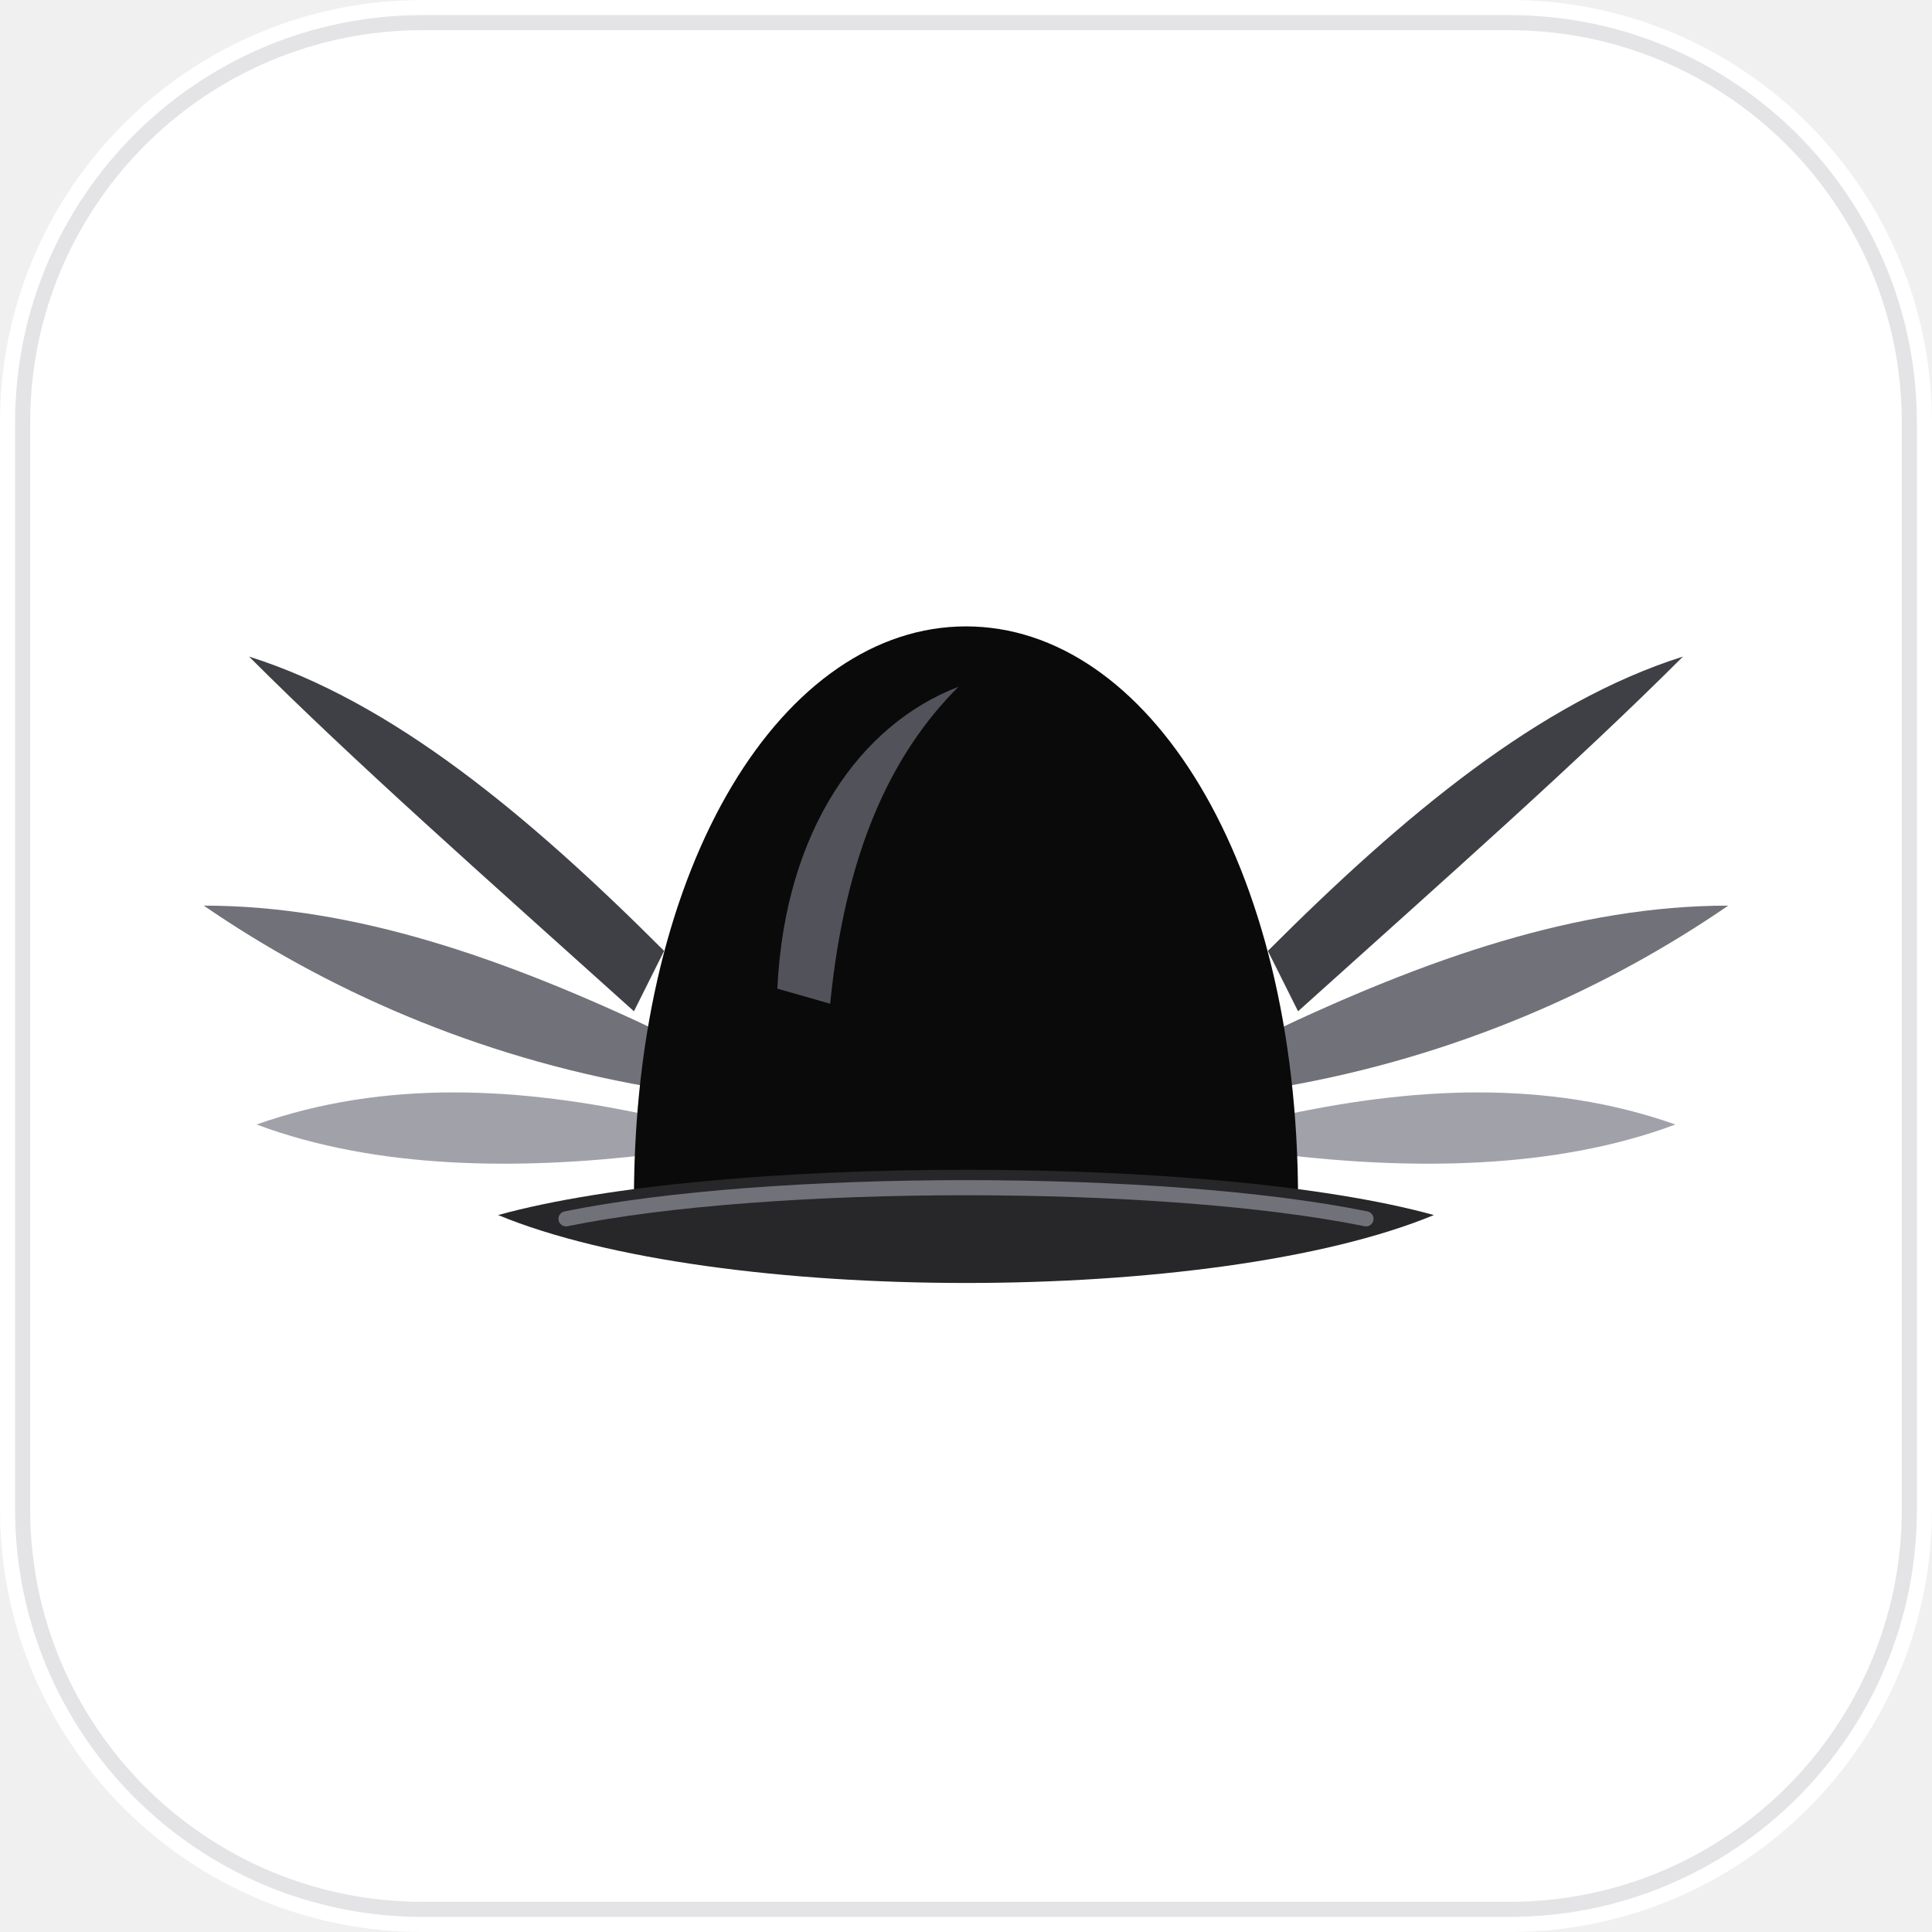
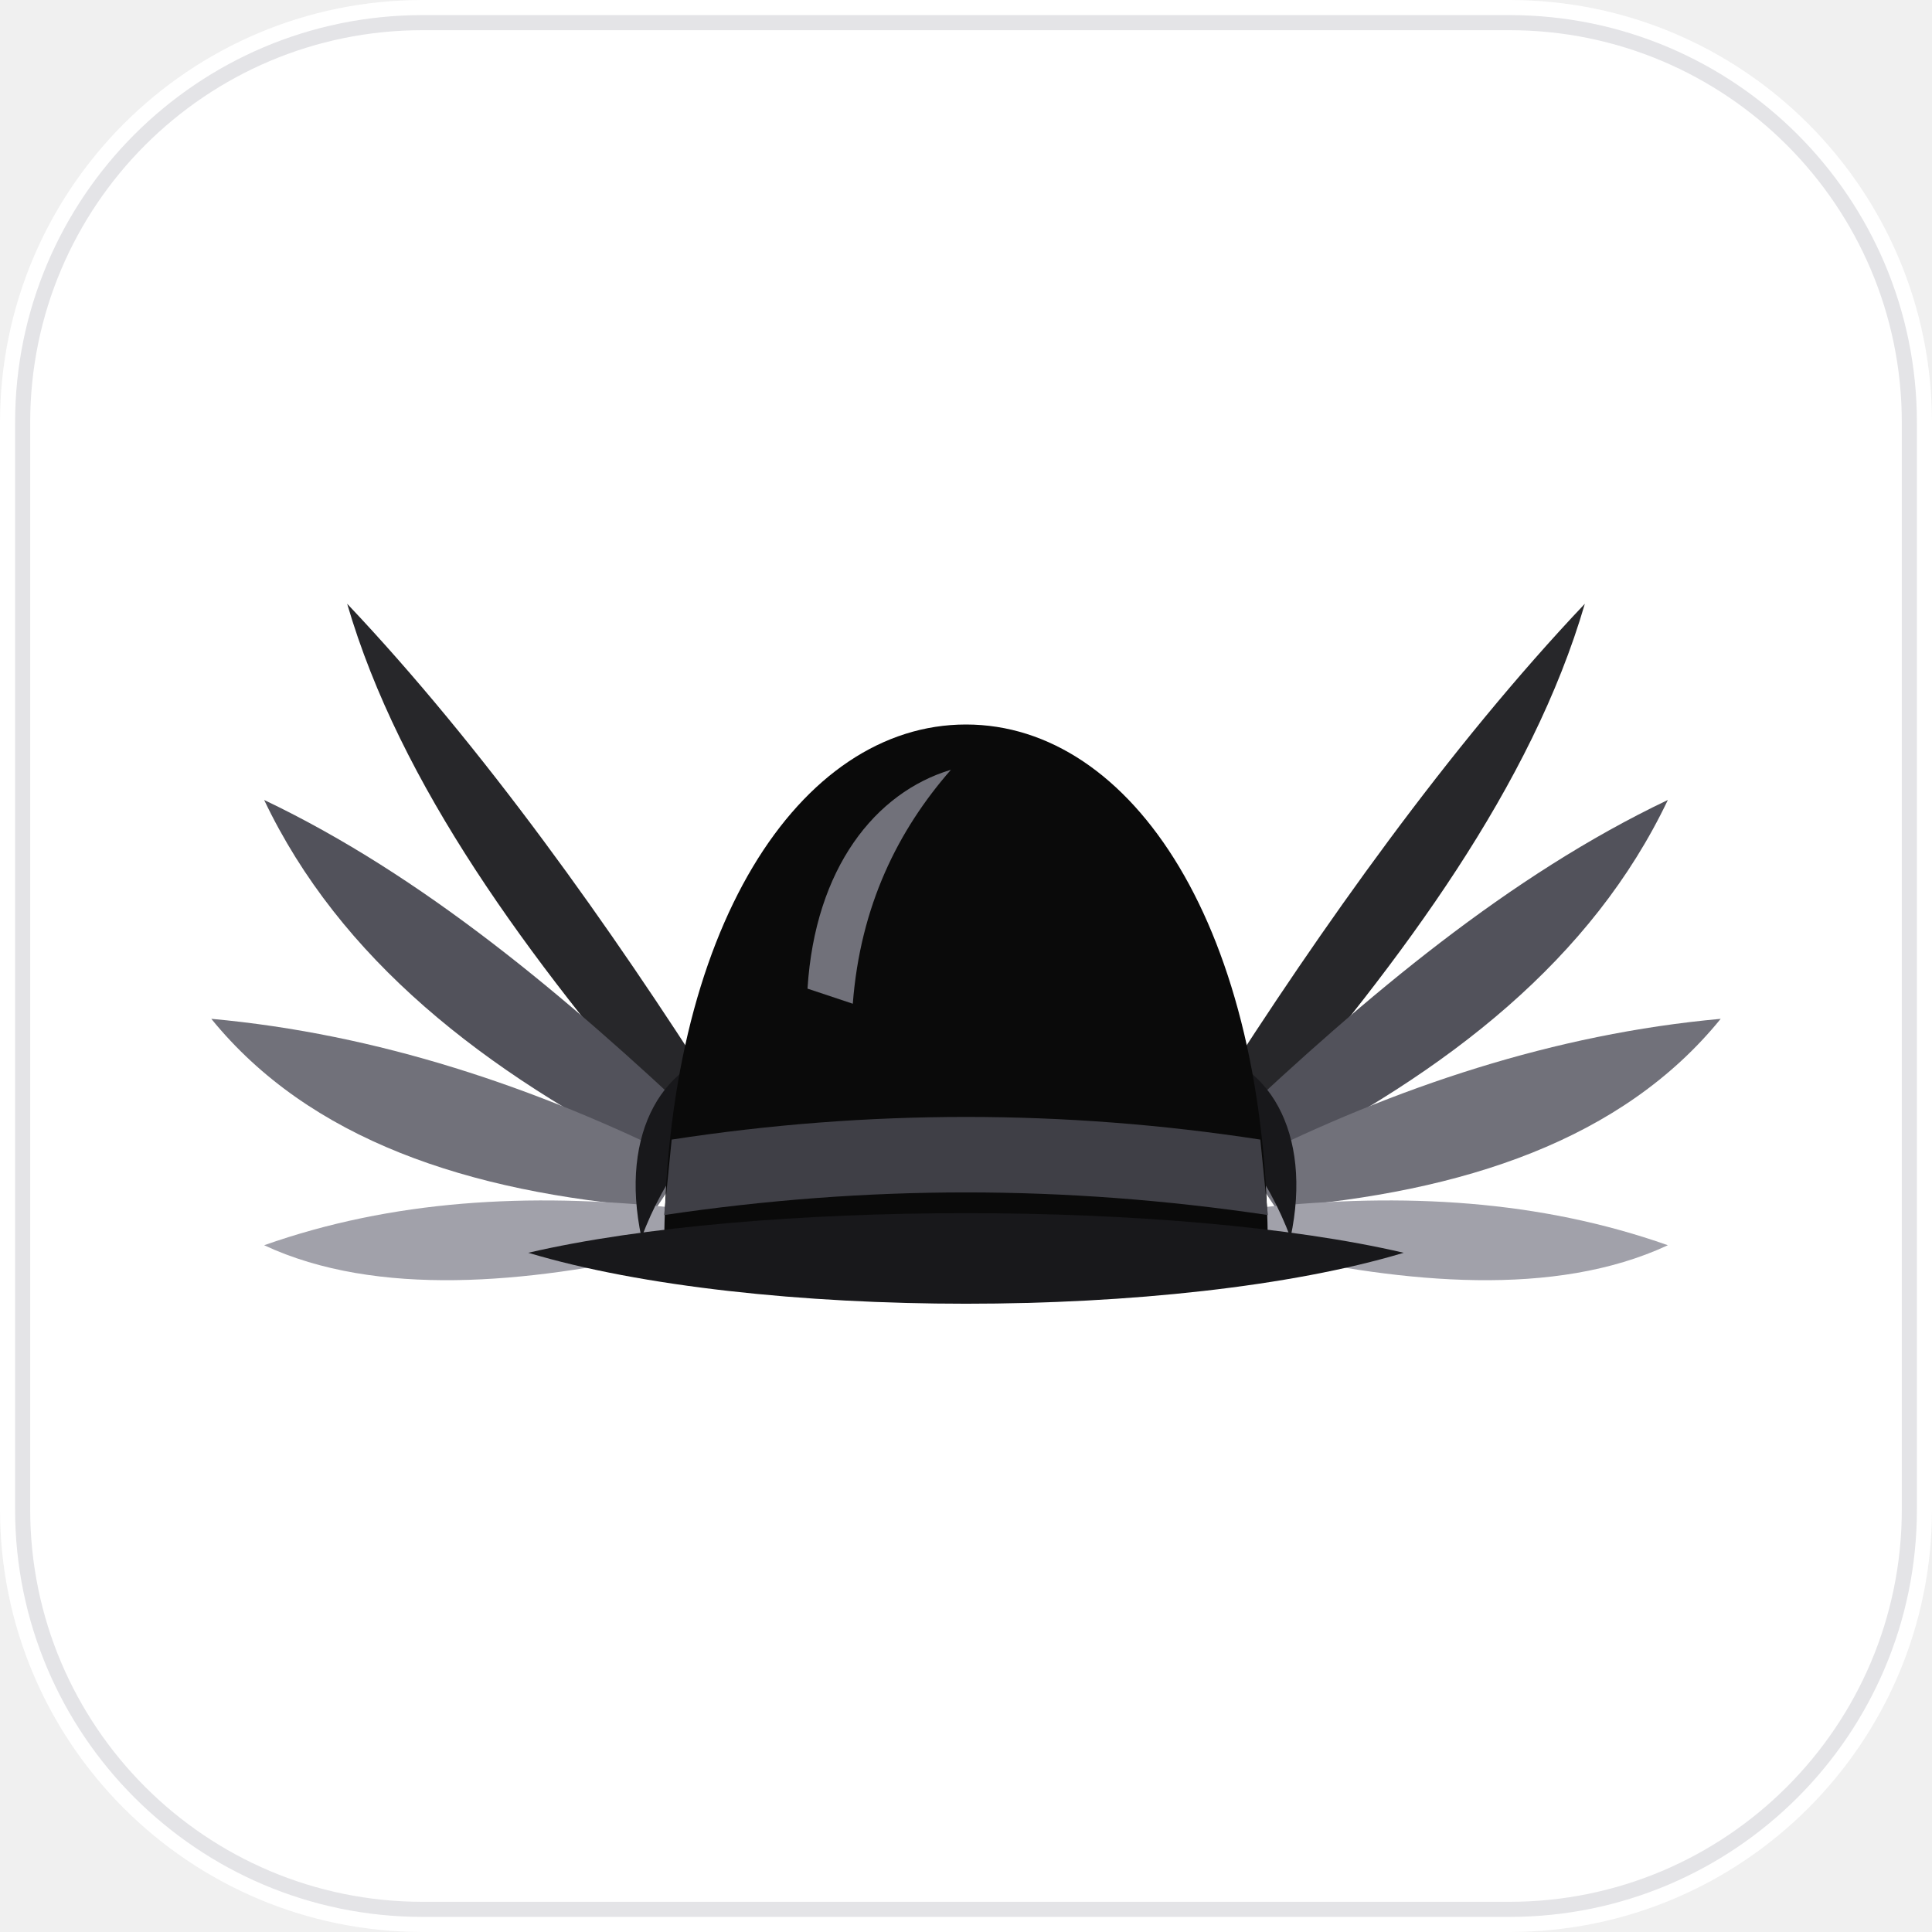
<svg xmlns="http://www.w3.org/2000/svg" viewBox="0 0 512 512" role="img" aria-label="MamaDirect">
  <rect width="512" height="512" rx="112" fill="#ffffff" />
  <rect x="6" y="6" width="500" height="500" rx="106" fill="none" stroke="#e4e4e7" stroke-width="4" />
-   <g transform="translate(0 16)">
-     <path d="M176 236 C140 200 104 170 66 158 C94 186 128 216 168 252 Z" fill="#3f3f46" />
-     <path d="M176 258 C134 238 94 224 54 224 C86 246 126 264 172 272 Z" fill="#71717a" />
-     <path d="M174 280 C138 272 102 270 68 282 C100 294 138 294 172 290 Z" fill="#a1a1aa" />
-     <path d="M336 236 C372 200 408 170 446 158 C418 186 384 216 344 252 Z" fill="#3f3f46" />
-     <path d="M336 258 C378 238 418 224 458 224 C426 246 386 264 340 272 Z" fill="#71717a" />
-     <path d="M338 280 C374 272 410 270 444 282 C412 294 374 294 340 290 Z" fill="#a1a1aa" />
-     <path d="M168 302 C168 212 208 150 256 150 C304 150 344 212 344 302 Z" fill="#0a0a0a" />
-     <path d="M206 246 C208 204 228 176 254 166 C236 184 224 210 220 250 Z" fill="#52525b" />
-     <path d="M132 306 C190 290 322 290 380 306 C322 330 190 330 132 306 Z" fill="#27272a" />
-     <path d="M150 307 C204 296 308 296 362 307" fill="none" stroke="#71717a" stroke-width="4" stroke-linecap="round" />
+   <g transform="translate(0 32)">
+     <path d="M190 258 C162 214 128 166 92 128 C106 176 140 222 178 266 Z" fill="#27272a" />
+     <path d="M186 266 C150 232 112 200 70 180 C90 222 128 252 176 276 Z" fill="#52525b" />
+     <path d="M182 276 C142 256 100 242 56 238 C82 270 124 284 174 288 Z" fill="#71717a" />
+     <path d="M178 288 C140 284 104 286 70 298 C100 312 140 308 176 300 Z" fill="#a1a1aa" />
+     <path d="M196 246 C176 248 164 268 170 296 C176 280 186 266 200 260 Z" fill="#18181b" />
+     <path d="M322 258 C350 214 384 166 420 128 C406 176 372 222 334 266 Z" fill="#27272a" />
+     <path d="M326 266 C362 232 400 200 442 180 C422 222 384 252 336 276 Z" fill="#52525b" />
+     <path d="M330 276 C370 256 412 242 456 238 C430 270 388 284 338 288 Z" fill="#71717a" />
+     <path d="M334 288 C372 284 408 286 442 298 C412 312 372 308 336 300 Z" fill="#a1a1aa" />
+     <path d="M316 246 C336 248 348 268 342 296 C336 280 326 266 312 260 Z" fill="#18181b" />
+     <path d="M176 300 C176 214 212 160 256 160 C300 160 336 214 336 300 Z" fill="#0a0a0a" />
+     <path d="M214 230 C216 198 232 178 252 172 C238 188 228 208 226 234 Z" fill="#71717a" />
+     <path d="M178 270 C230 262 282 262 334 270 L336 290 C282 282 230 282 176 290 Z" fill="#3f3f46" />
+     <path d="M140 300 C200 286 312 286 372 300 C312 318 200 318 140 300 Z" fill="#18181b" />
  </g>
</svg>
